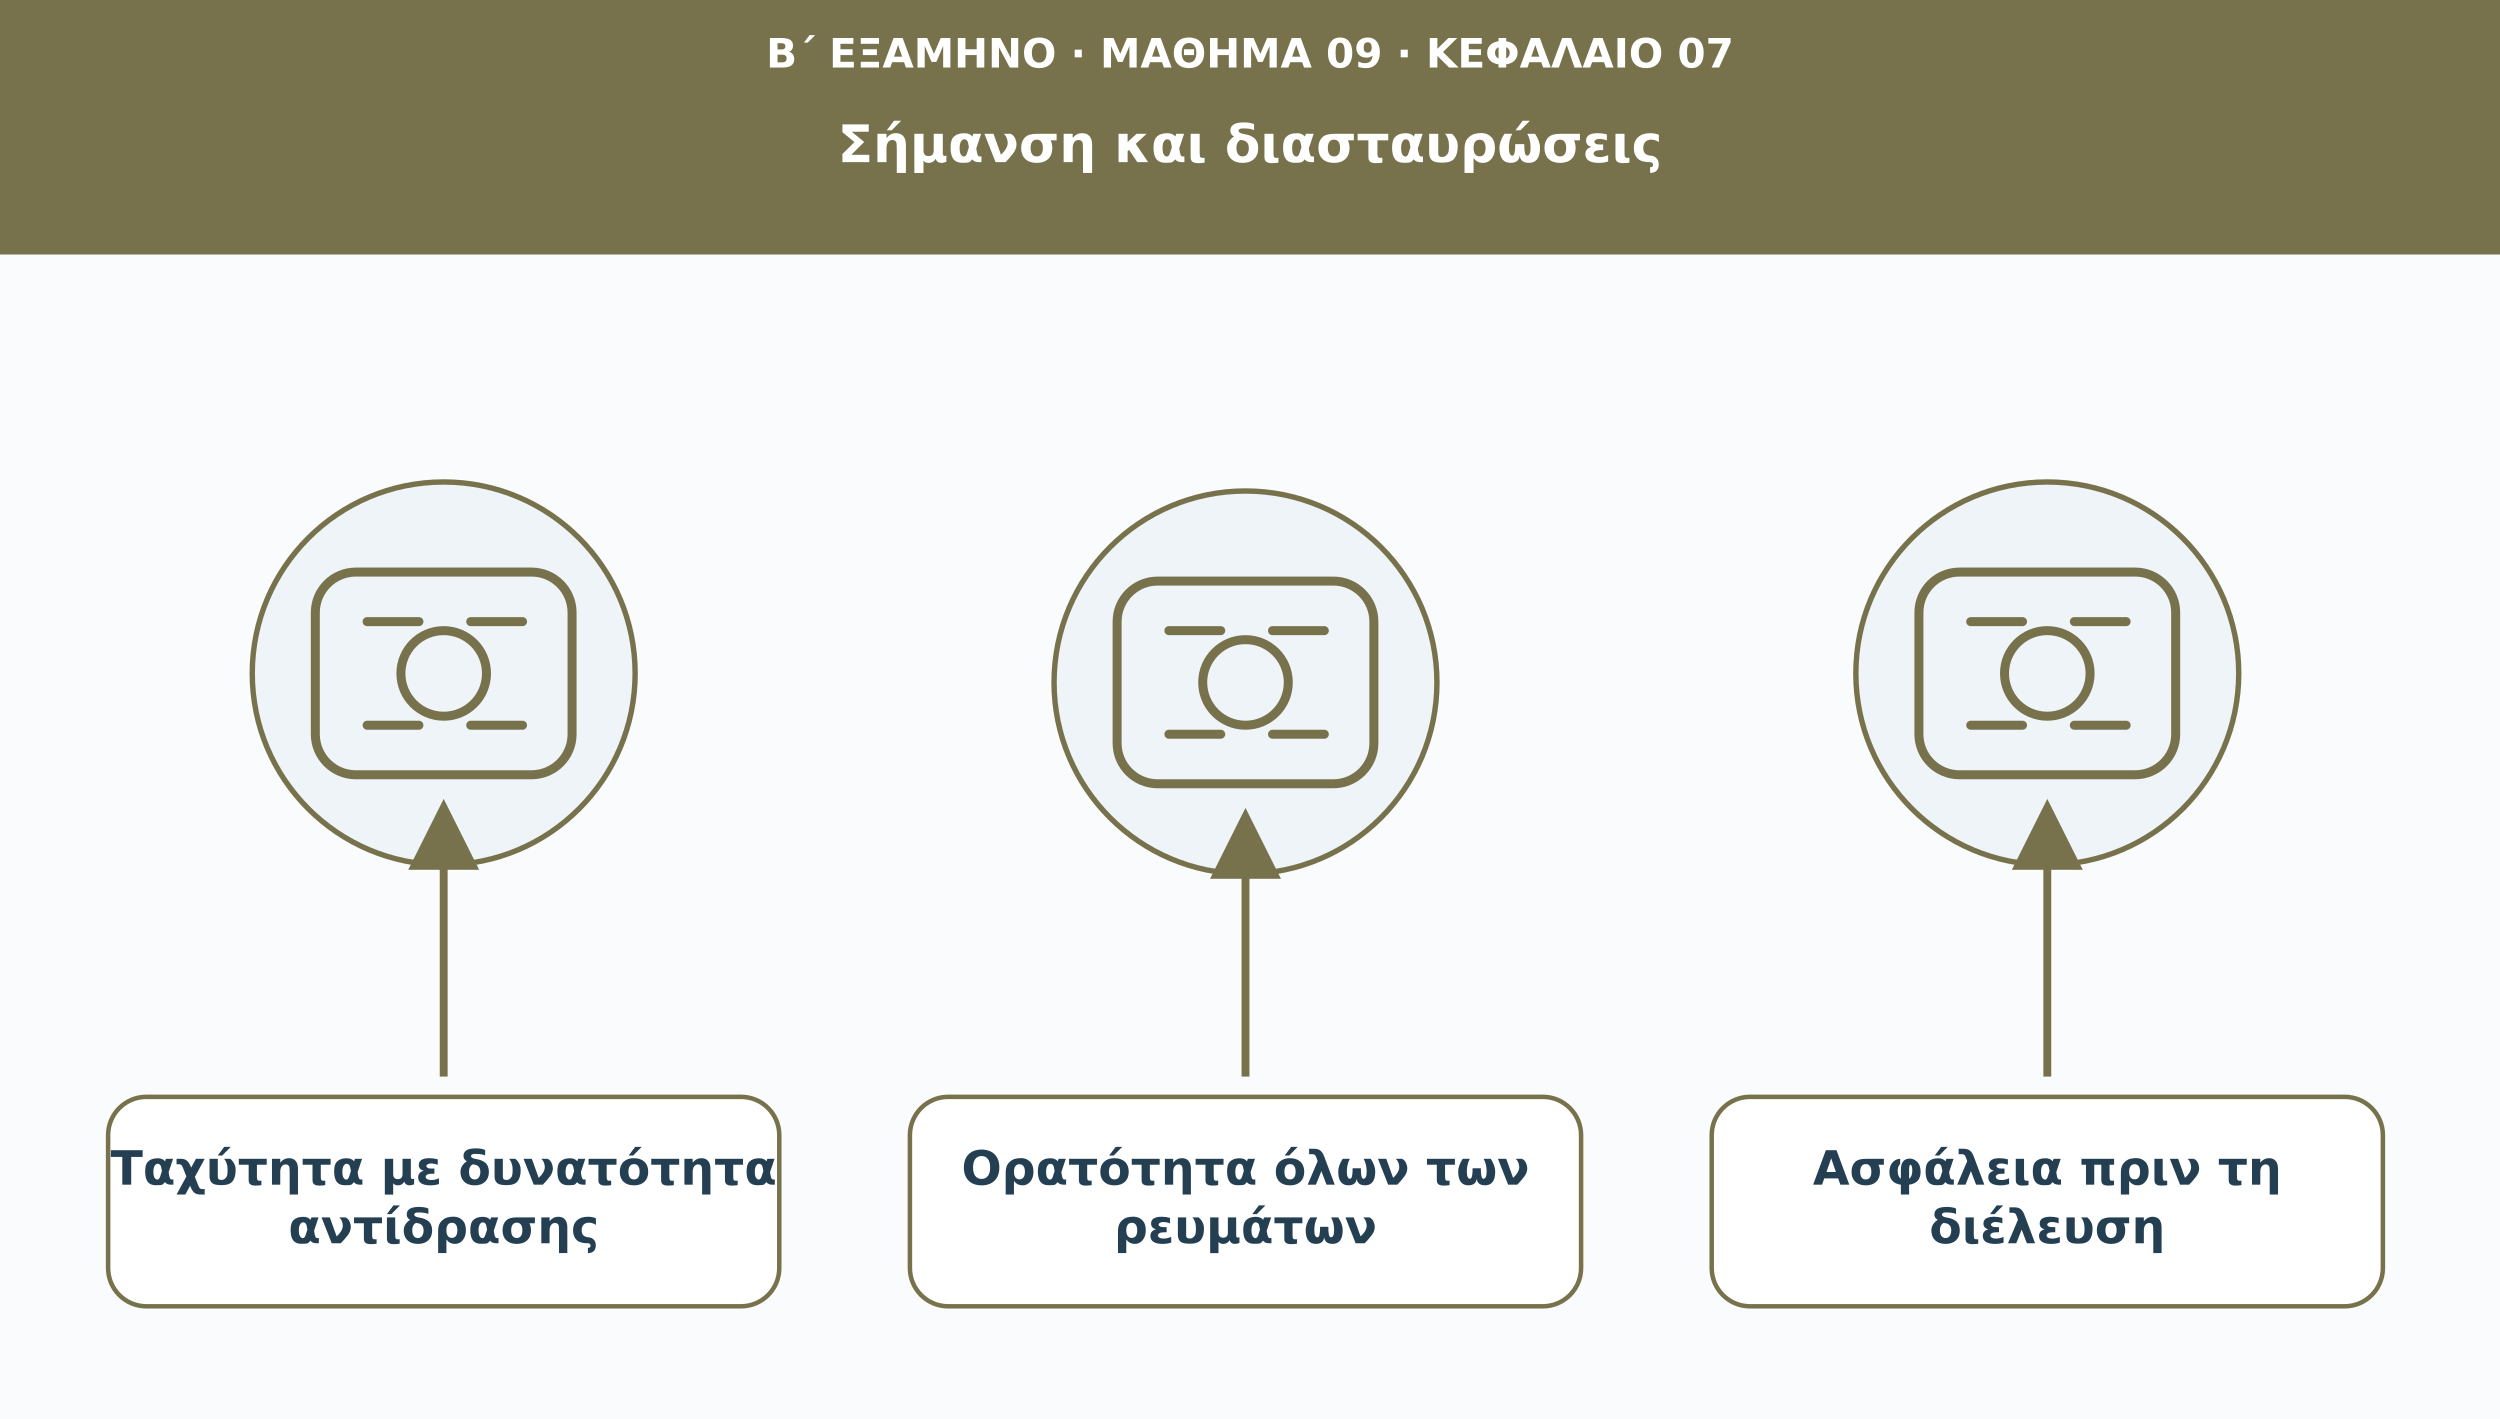
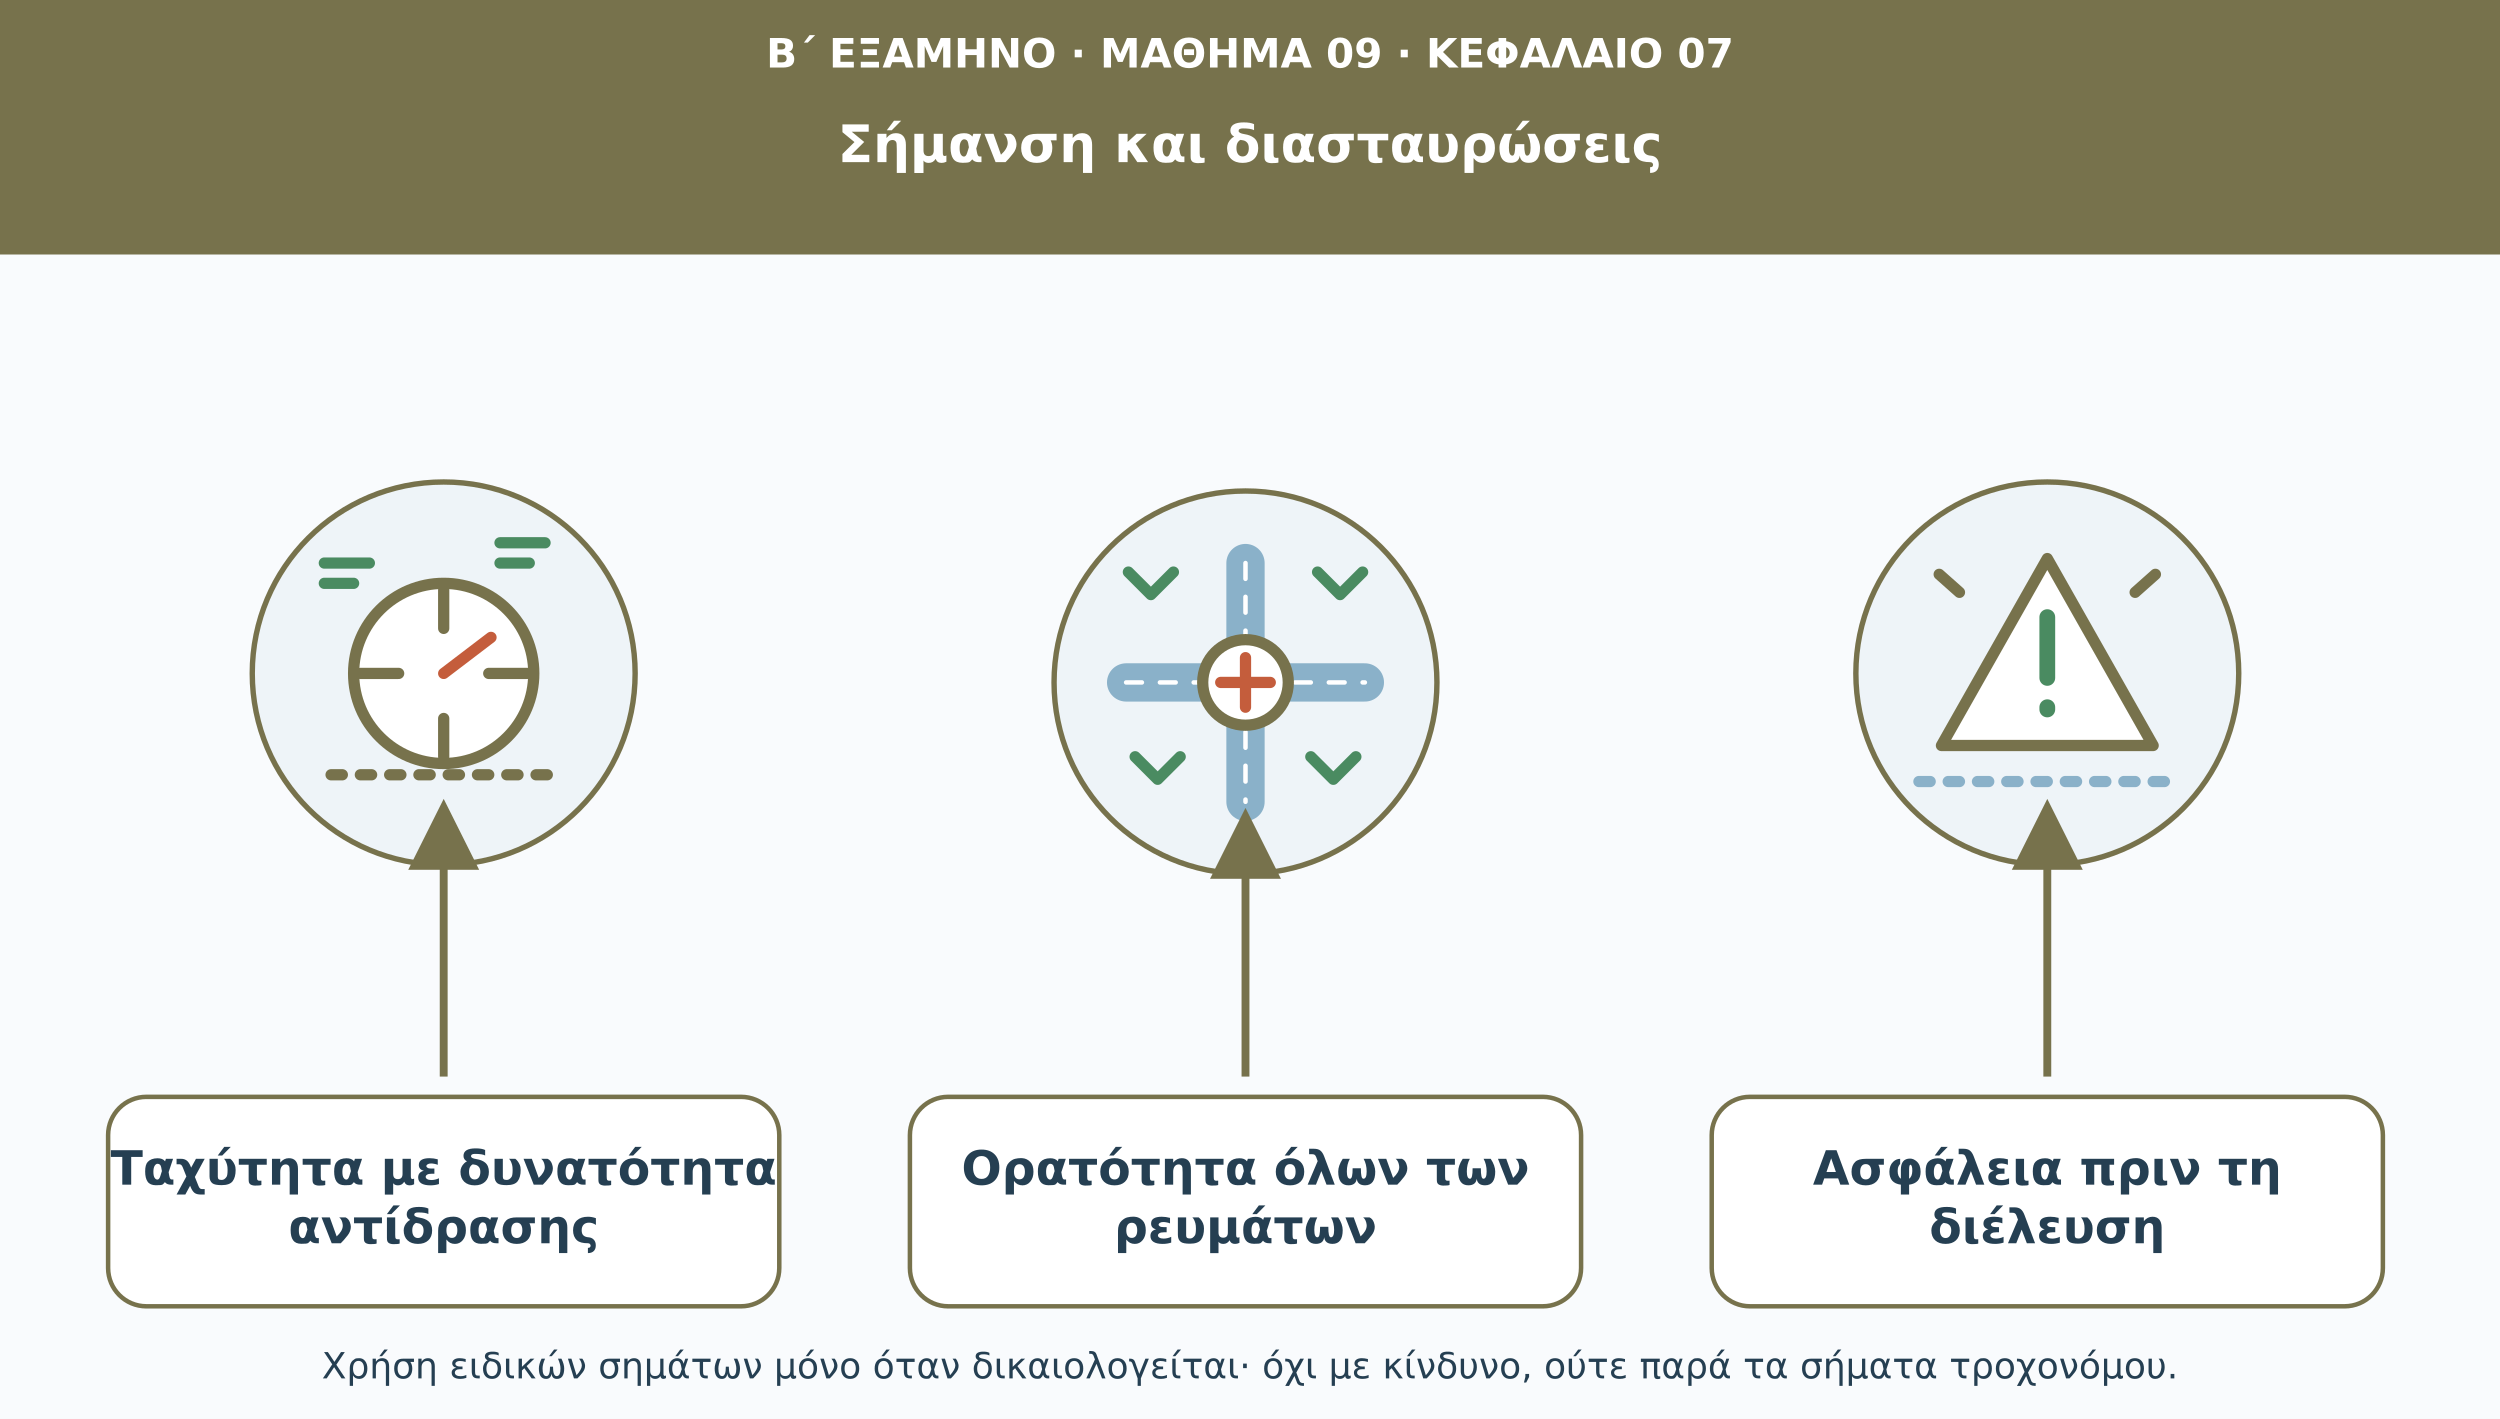
<svg xmlns="http://www.w3.org/2000/svg" viewBox="0 0 1110 630" role="img" aria-labelledby="t d">
  <defs>
    <marker id="arr" viewBox="0 0 10 10" markerWidth="9" markerHeight="9" refX="8" refY="5" orient="auto">
      <path d="M0 0L10 5L0 10Z" fill="#77724c" />
    </marker>
  </defs>
  <rect width="1110" height="630" fill="#f9fbfd" />
  <rect width="1110" height="113" fill="#77724c" />
  <text x="555" y="30" font-family="DejaVu Sans,Arial,sans-serif" font-size="18" fill="#ffffff" font-weight="690" text-anchor="middle">Β΄ ΕΞΑΜΗΝΟ · ΜΑΘΗΜΑ 09 · ΚΕΦΑΛΑΙΟ 07</text>
  <text x="555" y="72" font-family="DejaVu Sans,Arial,sans-serif" font-size="23" fill="#ffffff" font-weight="720" text-anchor="middle">Σήμανση και διασταυρώσεις</text>
  <circle cx="197" cy="299" r="85" fill="#eef4f8" stroke="#77724c" stroke-width="2.4" />
-   <g transform="translate(197 299)" fill="none" stroke="#77724c" stroke-width="4" stroke-linecap="round" stroke-linejoin="round">
-     <rect x="-57" y="-45" width="114" height="90" rx="18" />
-     <circle r="19" />
-     <path d="M-34-23h23m23 0h23m-69 46h23m23 0h23" />
+   <g transform="translate(197 299)" fill="none" stroke="#77724c" stroke-width="5" stroke-linecap="round" stroke-linejoin="round">
+     <circle r="40" fill="#ffffff" />
+     <path d="M0-37v17m0 40v17M-37 0h17m40 0h17" />
+     <path d="M0 0l21-16" stroke="#c45d3c" />
+     <path d="M-53-49h20m-20 9h13m65-18h20m-20 9h13" stroke="#4a8b61" />
+     <path d="M-50 45H50" stroke-dasharray="5 8" />
  </g>
  <path d="M197 478L197 361" stroke="#77724c" stroke-width="3.5" marker-end="url(#arr)" />
  <rect x="48" y="487" width="298" height="93" rx="17" fill="#ffffff" stroke="#77724c" stroke-width="2" />
  <text x="197" y="526" font-family="DejaVu Sans,Arial,sans-serif" font-size="21" fill="#253f52" font-weight="700" text-anchor="middle">Ταχύτητα με δυνατότητα</text>
  <text x="197" y="552" font-family="DejaVu Sans,Arial,sans-serif" font-size="21" fill="#253f52" font-weight="700" text-anchor="middle">αντίδρασης</text>
  <circle cx="553" cy="303" r="85" fill="#eef4f8" stroke="#77724c" stroke-width="2.4" />
-   <g transform="translate(553 303)" fill="none" stroke="#77724c" stroke-width="4" stroke-linecap="round" stroke-linejoin="round">
-     <rect x="-57" y="-45" width="114" height="90" rx="18" />
-     <circle r="19" />
-     <path d="M-34-23h23m23 0h23m-69 46h23m23 0h23" />
+   <g transform="translate(553 303)" fill="none" stroke="#77724c" stroke-width="5" stroke-linecap="round" stroke-linejoin="round">
+     <path d="M0-53V53M-53 0H53" stroke="#8ab1c9" stroke-width="17" />
+     <path d="M0-53V53M-53 0H53" stroke="#ffffff" stroke-width="2" stroke-dasharray="7 8" />
+     <path d="M-42-39l-10-10m10 10l10-10M42-39L32-49m10 10l10-10M-39 43l-10-10m10 10l10-10M39 43L29 33m10 10l10-10" stroke="#4a8b61" />
+     <circle r="19" fill="#ffffff" />
+     <path d="M-11 0h22m-11-11v22" stroke="#c45d3c" />
  </g>
  <path d="M553 478L553 365" stroke="#77724c" stroke-width="3.5" marker-end="url(#arr)" />
  <rect x="404" y="487" width="298" height="93" rx="17" fill="#ffffff" stroke="#77724c" stroke-width="2" />
  <text x="553" y="526" font-family="DejaVu Sans,Arial,sans-serif" font-size="21" fill="#253f52" font-weight="700" text-anchor="middle">Ορατότητα όλων των</text>
  <text x="553" y="552" font-family="DejaVu Sans,Arial,sans-serif" font-size="21" fill="#253f52" font-weight="700" text-anchor="middle">ρευμάτων</text>
  <circle cx="909" cy="299" r="85" fill="#eef4f8" stroke="#77724c" stroke-width="2.4" />
-   <g transform="translate(909 299)" fill="none" stroke="#77724c" stroke-width="4" stroke-linecap="round" stroke-linejoin="round">
-     <rect x="-57" y="-45" width="114" height="90" rx="18" />
-     <circle r="19" />
-     <path d="M-34-23h23m23 0h23m-69 46h23m23 0h23" />
+   <g transform="translate(909 299)" fill="none" stroke="#77724c" stroke-width="5" stroke-linecap="round" stroke-linejoin="round">
+     <path d="M0-51L47 32H-47Z" fill="#ffffff" />
+     <path d="M0-25v27m0 13v1" stroke="#4a8b61" stroke-width="7" />
+     <path d="M-57 48H57" stroke="#8ab1c9" stroke-dasharray="5 8" />
+     <path d="M-39-36l-9-8m87 8l9-8" stroke="#77724c" />
  </g>
  <path d="M909 478L909 361" stroke="#77724c" stroke-width="3.5" marker-end="url(#arr)" />
  <rect x="760" y="487" width="298" height="93" rx="17" fill="#ffffff" stroke="#77724c" stroke-width="2" />
  <text x="909" y="526" font-family="DejaVu Sans,Arial,sans-serif" font-size="21" fill="#253f52" font-weight="700" text-anchor="middle">Ασφάλεια πριν τη</text>
  <text x="909" y="552" font-family="DejaVu Sans,Arial,sans-serif" font-size="21" fill="#253f52" font-weight="700" text-anchor="middle">διέλευση</text>
+   <text x="555" y="612" font-family="DejaVu Sans,Arial,sans-serif" font-size="16" fill="#253f52" text-anchor="middle">Χρήση ειδικών σημάτων μόνο όταν δικαιολογείται· όχι με κίνδυνο, ούτε παρά τα σήματα τροχονόμου.</text>
</svg>
